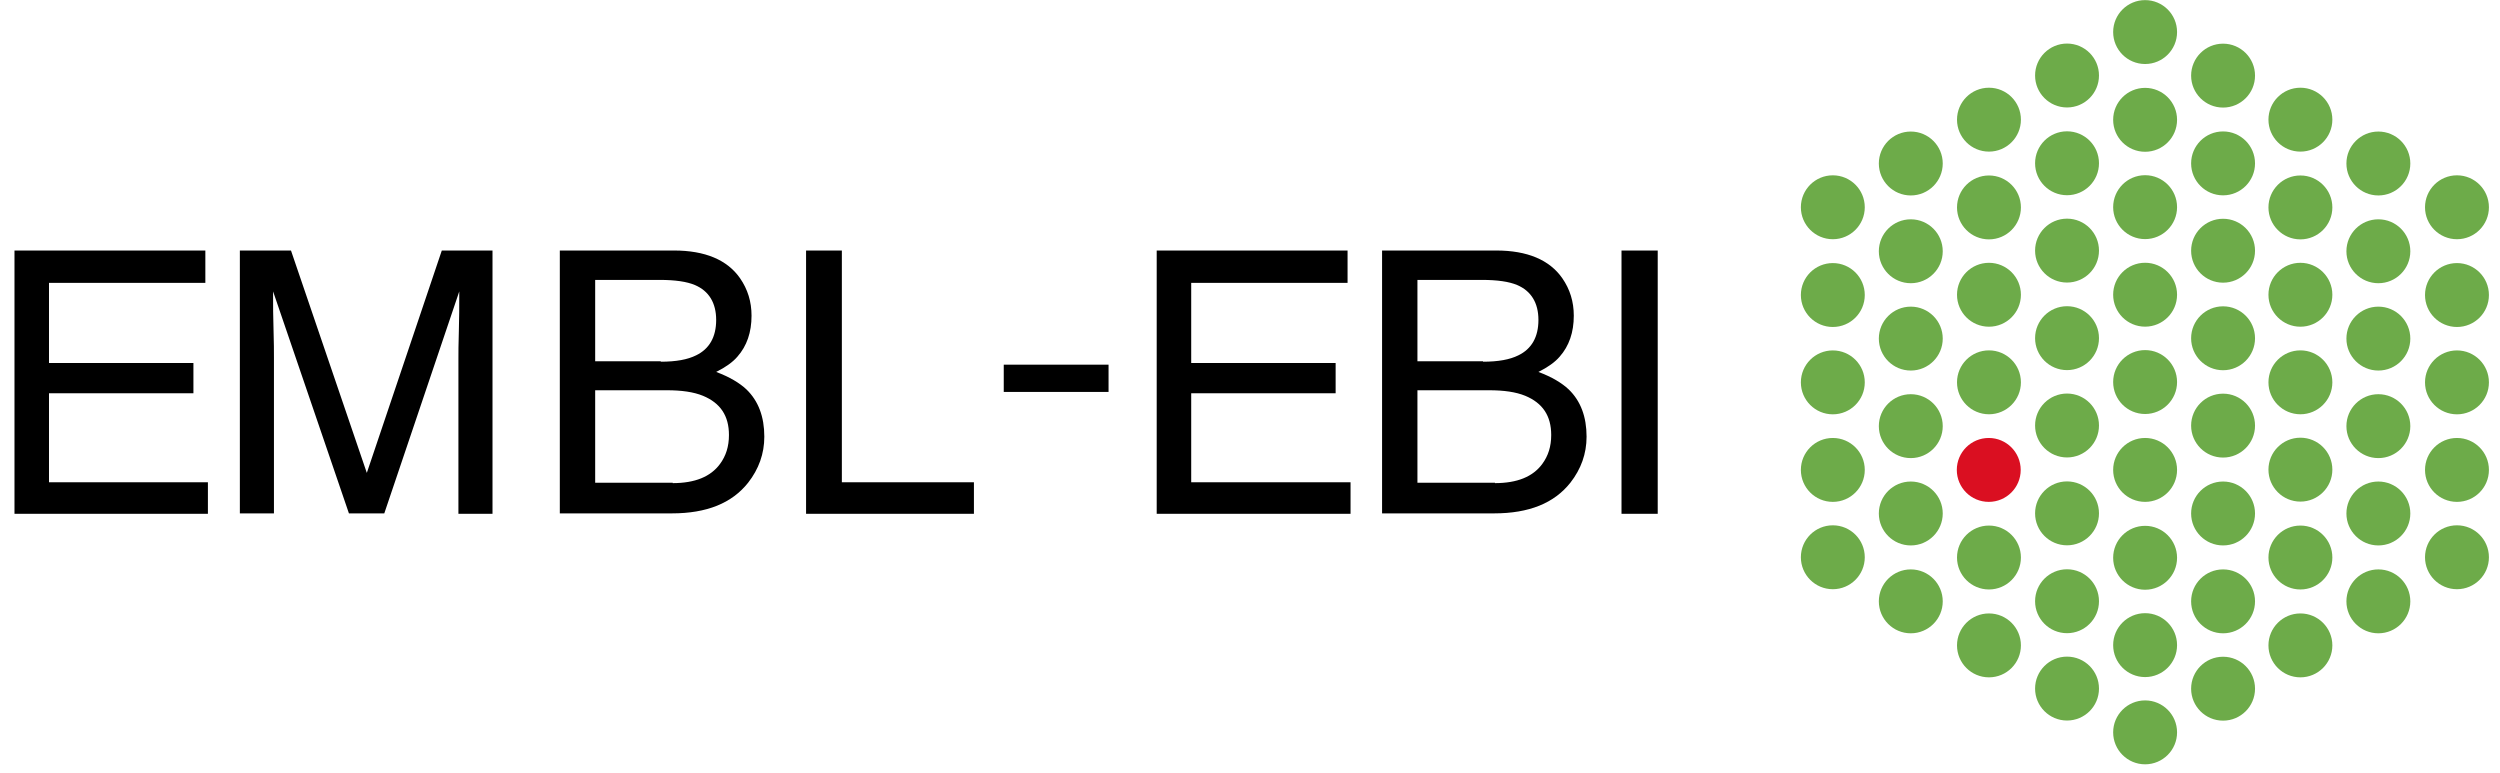
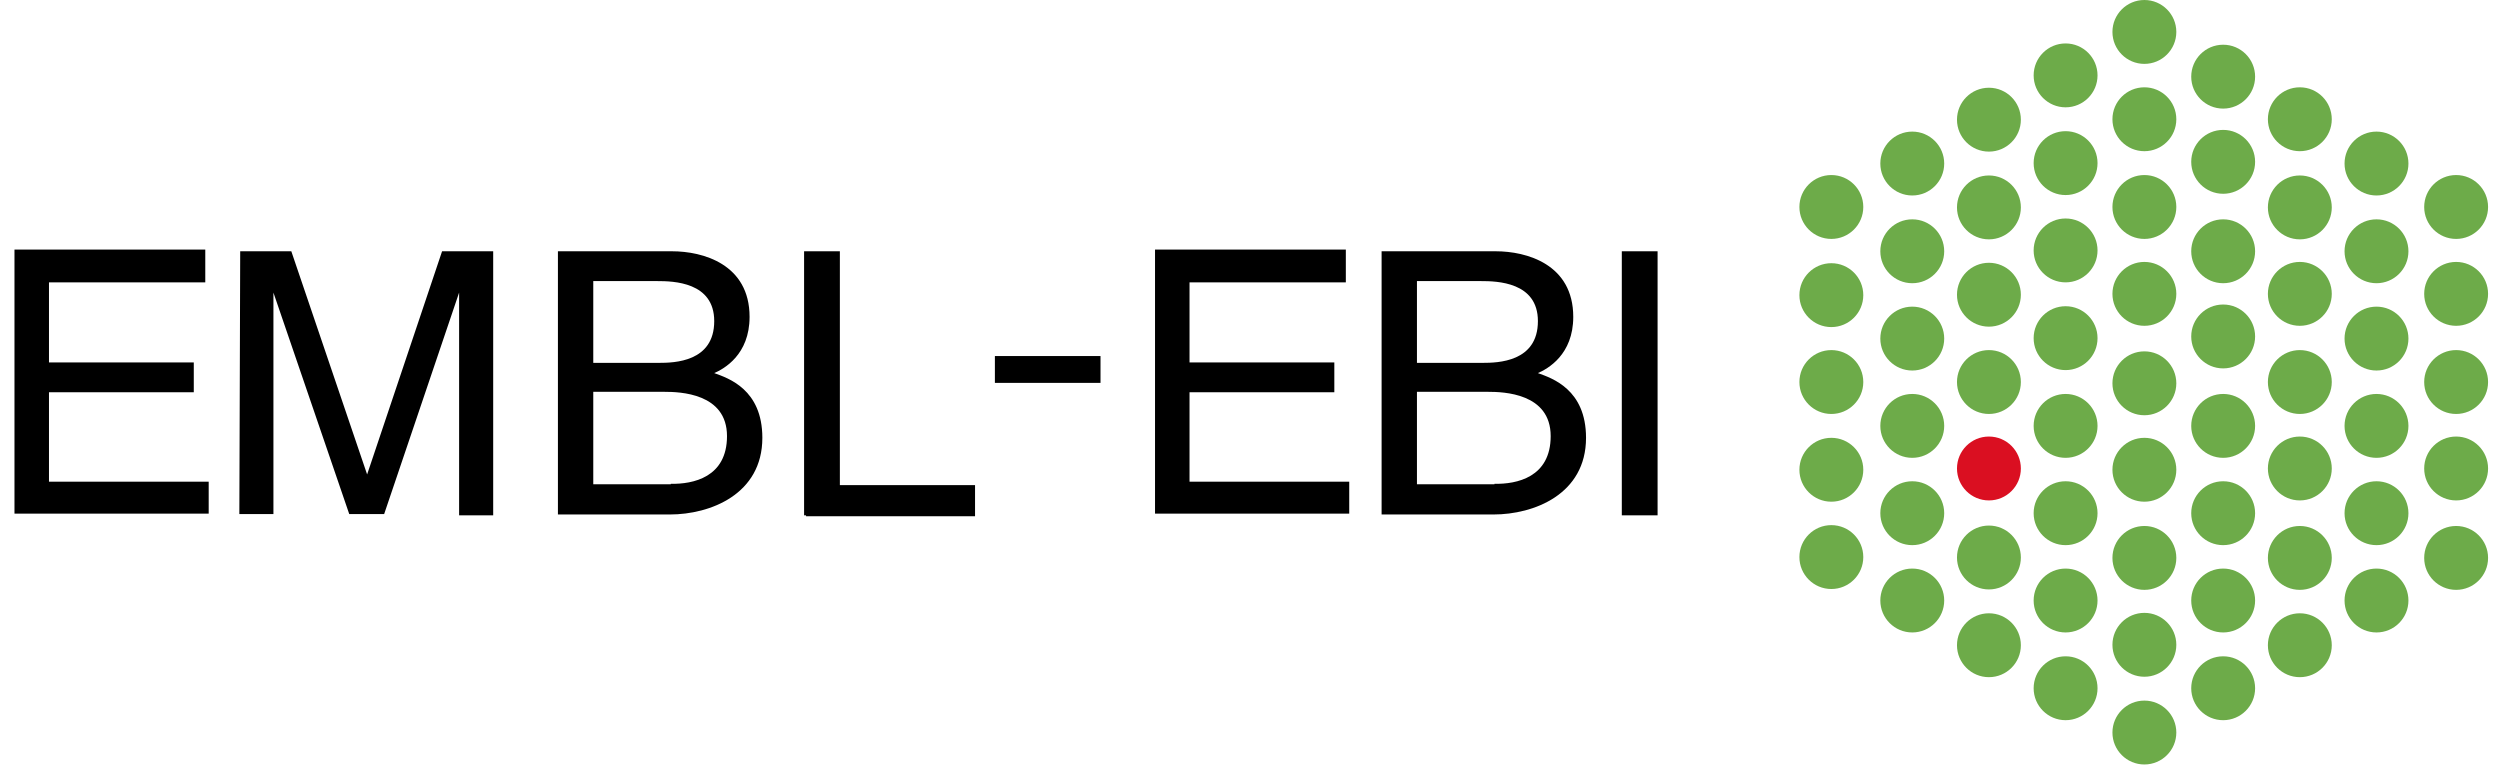
- <svg xmlns="http://www.w3.org/2000/svg" xmlns:xlink="http://www.w3.org/1999/xlink" viewBox="0 0 586.8 181.4" enable-background="new 0 0 586.8 181.4">
+ <svg xmlns="http://www.w3.org/2000/svg" xmlns:xlink="http://www.w3.org/1999/xlink" id="Layer_1" viewBox="0 0 587 181">
  <defs>
    <circle id="a" r="7.5" fill="#6DAB49" />
    <circle id="b" r="7.5" fill="#DA0F21" />
  </defs>
-   <use xlink:href="#a" transform="translate(466.85 28.088)" />
-   <use xlink:href="#a" transform="translate(466.85 48.687)" />
-   <use xlink:href="#a" transform="translate(466.85 69.186)" />
-   <use xlink:href="#a" transform="translate(466.85 89.738)" />
-   <use xlink:href="#a" transform="translate(466.85 130.86)" />
-   <use xlink:href="#a" transform="translate(466.85 151.486)" />
-   <use xlink:href="#a" transform="translate(430.2 48.65)" />
-   <use xlink:href="#a" transform="translate(430.2 69.25)" />
-   <use xlink:href="#a" transform="translate(430.2 89.75)" />
-   <use xlink:href="#a" transform="translate(430.2 110.3)" />
-   <use xlink:href="#a" transform="translate(430.2 130.8)" />
-   <use xlink:href="#a" transform="translate(448.5 38.377)" />
-   <use xlink:href="#a" transform="translate(448.5 58.976)" />
-   <use xlink:href="#a" transform="translate(448.5 79.475)" />
-   <use xlink:href="#a" transform="translate(448.5 100.026)" />
-   <use xlink:href="#a" transform="translate(448.5 120.525)" />
-   <use xlink:href="#a" transform="translate(448.5 141.15)" />
-   <use xlink:href="#a" transform="translate(576.7 48.65)" />
-   <use xlink:href="#a" transform="translate(576.7 69.25)" />
-   <use xlink:href="#a" transform="translate(576.7 89.75)" />
-   <use xlink:href="#a" transform="translate(576.7 110.3)" />
-   <use xlink:href="#a" transform="translate(576.7 130.8)" />
-   <use xlink:href="#a" transform="translate(558.25 38.377)" />
-   <use xlink:href="#a" transform="translate(558.25 58.976)" />
-   <use xlink:href="#a" transform="translate(558.25 79.475)" />
-   <use xlink:href="#a" transform="translate(558.25 100.026)" />
-   <use xlink:href="#a" transform="translate(558.25 120.525)" />
-   <use xlink:href="#a" transform="translate(558.25 141.15)" />
-   <use xlink:href="#a" transform="translate(539.95 28.088)" />
-   <use xlink:href="#a" transform="translate(539.95 48.687)" />
-   <use xlink:href="#a" transform="translate(539.95 69.186)" />
-   <use xlink:href="#a" transform="translate(539.95 89.738)" />
-   <use xlink:href="#a" transform="translate(539.95 110.237)" />
-   <use xlink:href="#a" transform="translate(539.95 130.86)" />
-   <use xlink:href="#a" transform="translate(539.95 151.486)" />
-   <use xlink:href="#b" transform="translate(466.8 110.3)" />
-   <use xlink:href="#a" transform="translate(521.8 17.75)" />
-   <use xlink:href="#a" transform="translate(521.8 38.35)" />
-   <use xlink:href="#a" transform="translate(521.8 58.85)" />
-   <use xlink:href="#a" transform="translate(521.8 79.4)" />
-   <use xlink:href="#a" transform="translate(521.8 99.9)" />
-   <use xlink:href="#a" transform="translate(521.8 120.524)" />
-   <use xlink:href="#a" transform="translate(521.8 141.15)" />
-   <use xlink:href="#a" transform="translate(521.8 161.65)" />
-   <use xlink:href="#a" transform="translate(503.5 7.525)" />
-   <use xlink:href="#a" transform="translate(503.5 28.124)" />
-   <use xlink:href="#a" transform="translate(503.5 48.623)" />
-   <use xlink:href="#a" transform="translate(503.5 69.175)" />
-   <use xlink:href="#a" transform="translate(503.5 89.674)" />
-   <use xlink:href="#a" transform="translate(503.5 110.298)" />
-   <use xlink:href="#a" transform="translate(503.5 130.923)" />
-   <use xlink:href="#a" transform="translate(503.5 151.424)" />
-   <use xlink:href="#a" transform="translate(485.174 17.724)" />
-   <use xlink:href="#a" transform="translate(485.174 38.323)" />
-   <use xlink:href="#a" transform="translate(485.174 58.822)" />
-   <use xlink:href="#a" transform="translate(485.174 79.374)" />
-   <use xlink:href="#a" transform="translate(485.174 99.873)" />
-   <use xlink:href="#a" transform="translate(485.174 120.497)" />
-   <use xlink:href="#a" transform="translate(485.174 141.122)" />
-   <use xlink:href="#a" transform="translate(485.174 161.623)" />
-   <use xlink:href="#a" transform="translate(503.5 171.9)" />
-   <path d="M3.4 58.8h44.8v7.6H11.5v18.8h33.9v7.1H11.5v20.9h37.3v7.4H3.4V58.8zm52.9 0h12L86.1 111l17.6-52.2h11.9v61.8h-8V84.1c0-1.3 0-3.3.1-6.3.1-2.9.1-6 .1-9.4l-17.6 52.1h-8.3L64.1 68.4v1.9c0 1.5 0 3.8.1 6.9.1 3.1.1 5.4.1 6.8v36.5h-8V58.8zm75.2 0h26.7c7.3 0 12.5 2.2 15.5 6.5 1.8 2.6 2.7 5.5 2.7 8.8 0 3.9-1.1 7.1-3.3 9.6-1.1 1.3-2.8 2.5-5 3.6 3.2 1.2 5.5 2.6 7.1 4.1 2.8 2.7 4.2 6.4 4.2 11.1 0 4-1.3 7.6-3.8 10.8-3.8 4.8-9.7 7.2-17.9 7.2h-26.3V58.8zm23.6 26.1c3.6 0 6.3-.5 8.3-1.5 3.1-1.5 4.7-4.3 4.7-8.3 0-4-1.7-6.8-5-8.2-1.9-.8-4.6-1.2-8.3-1.2h-15.1v19.1h15.4zm2.8 28.5c5.2 0 8.9-1.5 11.1-4.5 1.4-1.9 2.1-4.1 2.1-6.8 0-4.5-2-7.5-6.1-9.2-2.2-.9-5-1.3-8.5-1.3h-16.8v21.7h18.2zm31.3-54.6h8.4v54.4h31v7.4h-39.4V58.8zm46.4 26.8h24.6V92h-24.6v-6.4zm35.9-26.8h44.8v7.6h-36.7v18.8h33.9v7.1h-33.9v20.9H317v7.4h-45.5V58.8zm53 0h26.7c7.3 0 12.5 2.2 15.5 6.5 1.8 2.6 2.7 5.5 2.7 8.8 0 3.9-1.1 7.1-3.3 9.6-1.1 1.3-2.8 2.5-5 3.6 3.2 1.2 5.5 2.6 7.1 4.1 2.8 2.7 4.2 6.4 4.2 11.1 0 4-1.3 7.6-3.8 10.8-3.8 4.8-9.7 7.2-17.9 7.2h-26.3V58.8zm23.6 26.1c3.6 0 6.3-.5 8.3-1.5 3.1-1.5 4.7-4.3 4.7-8.3 0-4-1.7-6.8-5-8.2-1.9-.8-4.6-1.2-8.3-1.2h-15.1v19.1h15.4zm2.8 28.5c5.2 0 8.9-1.5 11.1-4.5 1.4-1.9 2.1-4.1 2.1-6.8 0-4.5-2-7.5-6.1-9.2-2.2-.9-5-1.3-8.5-1.3h-16.8v21.7h18.2zm29.7-54.6h8.5v61.8h-8.5V58.8z" />
+   <use xlink:href="#a" transform="translate(467 28.1)" />
+   <use xlink:href="#a" transform="translate(467 48.7)" />
+   <use xlink:href="#a" transform="translate(467 69.2)" />
+   <use xlink:href="#a" transform="translate(467 89.7)" />
+   <use xlink:href="#a" transform="translate(467 130.9)" />
+   <use xlink:href="#a" transform="translate(467 151.5)" />
+   <use xlink:href="#a" transform="translate(430 48.6)" />
+   <use xlink:href="#a" transform="translate(430 69.3)" />
+   <use xlink:href="#a" transform="translate(430 89.7)" />
+   <use xlink:href="#a" transform="translate(430 110.3)" />
+   <use xlink:href="#a" transform="translate(430 130.8)" />
+   <use xlink:href="#a" transform="translate(449 38.4)" />
+   <use xlink:href="#a" transform="translate(449 59)" />
+   <use xlink:href="#a" transform="translate(449 79.5)" />
+   <use xlink:href="#a" transform="translate(449 100)" />
+   <use xlink:href="#a" transform="translate(449 120.5)" />
+   <use xlink:href="#a" transform="translate(449 141)" />
+   <use xlink:href="#a" transform="translate(576.7 48.6)" />
+   <use xlink:href="#a" transform="translate(576.7 69)" />
+   <use xlink:href="#a" transform="translate(576.7 89.7)" />
+   <use xlink:href="#a" transform="translate(576.7 110)" />
+   <use xlink:href="#a" transform="translate(576.7 131)" />
+   <use xlink:href="#a" transform="translate(558 38.4)" />
+   <use xlink:href="#a" transform="translate(558 59)" />
+   <use xlink:href="#a" transform="translate(558 79.5)" />
+   <use xlink:href="#a" transform="translate(558 100)" />
+   <use xlink:href="#a" transform="translate(558 120.5)" />
+   <use xlink:href="#a" transform="translate(558 141)" />
+   <use xlink:href="#a" transform="translate(540 28)" />
+   <use xlink:href="#a" transform="translate(540 48.7)" />
+   <use xlink:href="#a" transform="translate(540 69)" />
+   <use xlink:href="#a" transform="translate(540 89.7)" />
+   <use xlink:href="#a" transform="translate(540 110)" />
+   <use xlink:href="#a" transform="translate(540 131)" />
+   <use xlink:href="#a" transform="translate(540 151.5)" />
+   <use xlink:href="#b" transform="translate(467 110)" />
+   <use xlink:href="#a" transform="translate(522 18)" />
+   <use xlink:href="#a" transform="translate(522 38)" />
+   <use xlink:href="#a" transform="translate(522 59)" />
+   <use xlink:href="#a" transform="translate(522 79)" />
+   <use xlink:href="#a" transform="translate(522 100)" />
+   <use xlink:href="#a" transform="translate(522 120.5)" />
+   <use xlink:href="#a" transform="translate(522 141)" />
+   <use xlink:href="#a" transform="translate(522 161.6)" />
+   <use xlink:href="#a" transform="translate(503.5 7.5)" />
+   <use xlink:href="#a" transform="translate(503.5 28)" />
+   <use xlink:href="#a" transform="translate(503.5 48.6)" />
+   <use xlink:href="#a" transform="translate(503.5 69)" />
+   <use xlink:href="#a" transform="translate(503.5 90)" />
+   <use xlink:href="#a" transform="translate(503.5 110.3)" />
+   <use xlink:href="#a" transform="translate(503.5 131)" />
+   <use xlink:href="#a" transform="translate(503.5 151.4)" />
+   <use xlink:href="#a" transform="translate(485 17.7)" />
+   <use xlink:href="#a" transform="translate(485 38.3)" />
+   <use xlink:href="#a" transform="translate(485 58.8)" />
+   <use xlink:href="#a" transform="translate(485 79.4)" />
+   <use xlink:href="#a" transform="translate(485 100)" />
+   <use xlink:href="#a" transform="translate(485 120.5)" />
+   <use xlink:href="#a" transform="translate(485 141)" />
+   <use xlink:href="#a" transform="translate(485 161.6)" />
+   <use xlink:href="#a" transform="translate(503.5 172)" />
+   <path id="E" d="M-22.8 31H22v-7.7h-36.7V4.5h34v-7h-34v-21h37.5V-31h-45.6z" transform="matrix(1 0 0 -1 26.2 89.6)" />
+   <path d="M-29.6 31h12L.2-21.4 17.8 31h12v-62h-8v52.3l-17.6-52H-4l-17.8 52v-52h-8z" transform="matrix(1 0 0 -1 86 90)" />
+   <path id="B" d="M-24 30.8H2.3c9.4 0 21.7-4.7 21.7-18 0-11.4-8-14-11.3-15.2C15-3.4 21-6.7 21-15.6 21-28 10-31 2.8-31H-24V31zM-15.7-5v-19h15c3.8 0 13.4.2 13.4 9.4 0 9.6-9.4 9.8-13 9.8h-15.4zM2.5 23.7h-18.2V2H1c3.6 0 14.7.3 14.7 10.4 0 9.7-8 11.3-13.2 11.2z" transform="translate(155 90)" />
+   <path id="I" d="M-4.2 31h8.4v-62h-8.4v62z" transform="translate(193 90)" />
+   <use xlink:href="#I" transform="matrix(0 .87 .64 0 151.5 -50.35)" />
+   <use xlink:href="#I" transform="matrix(0 .75 .4 0 210 -58)" />
+   <use xlink:href="#E" transform="translate(267.8 0)" />
+   <use xlink:href="#B" transform="translate(193.4 0)" />
+   <use xlink:href="#I" transform="translate(192 0)" />
</svg>
